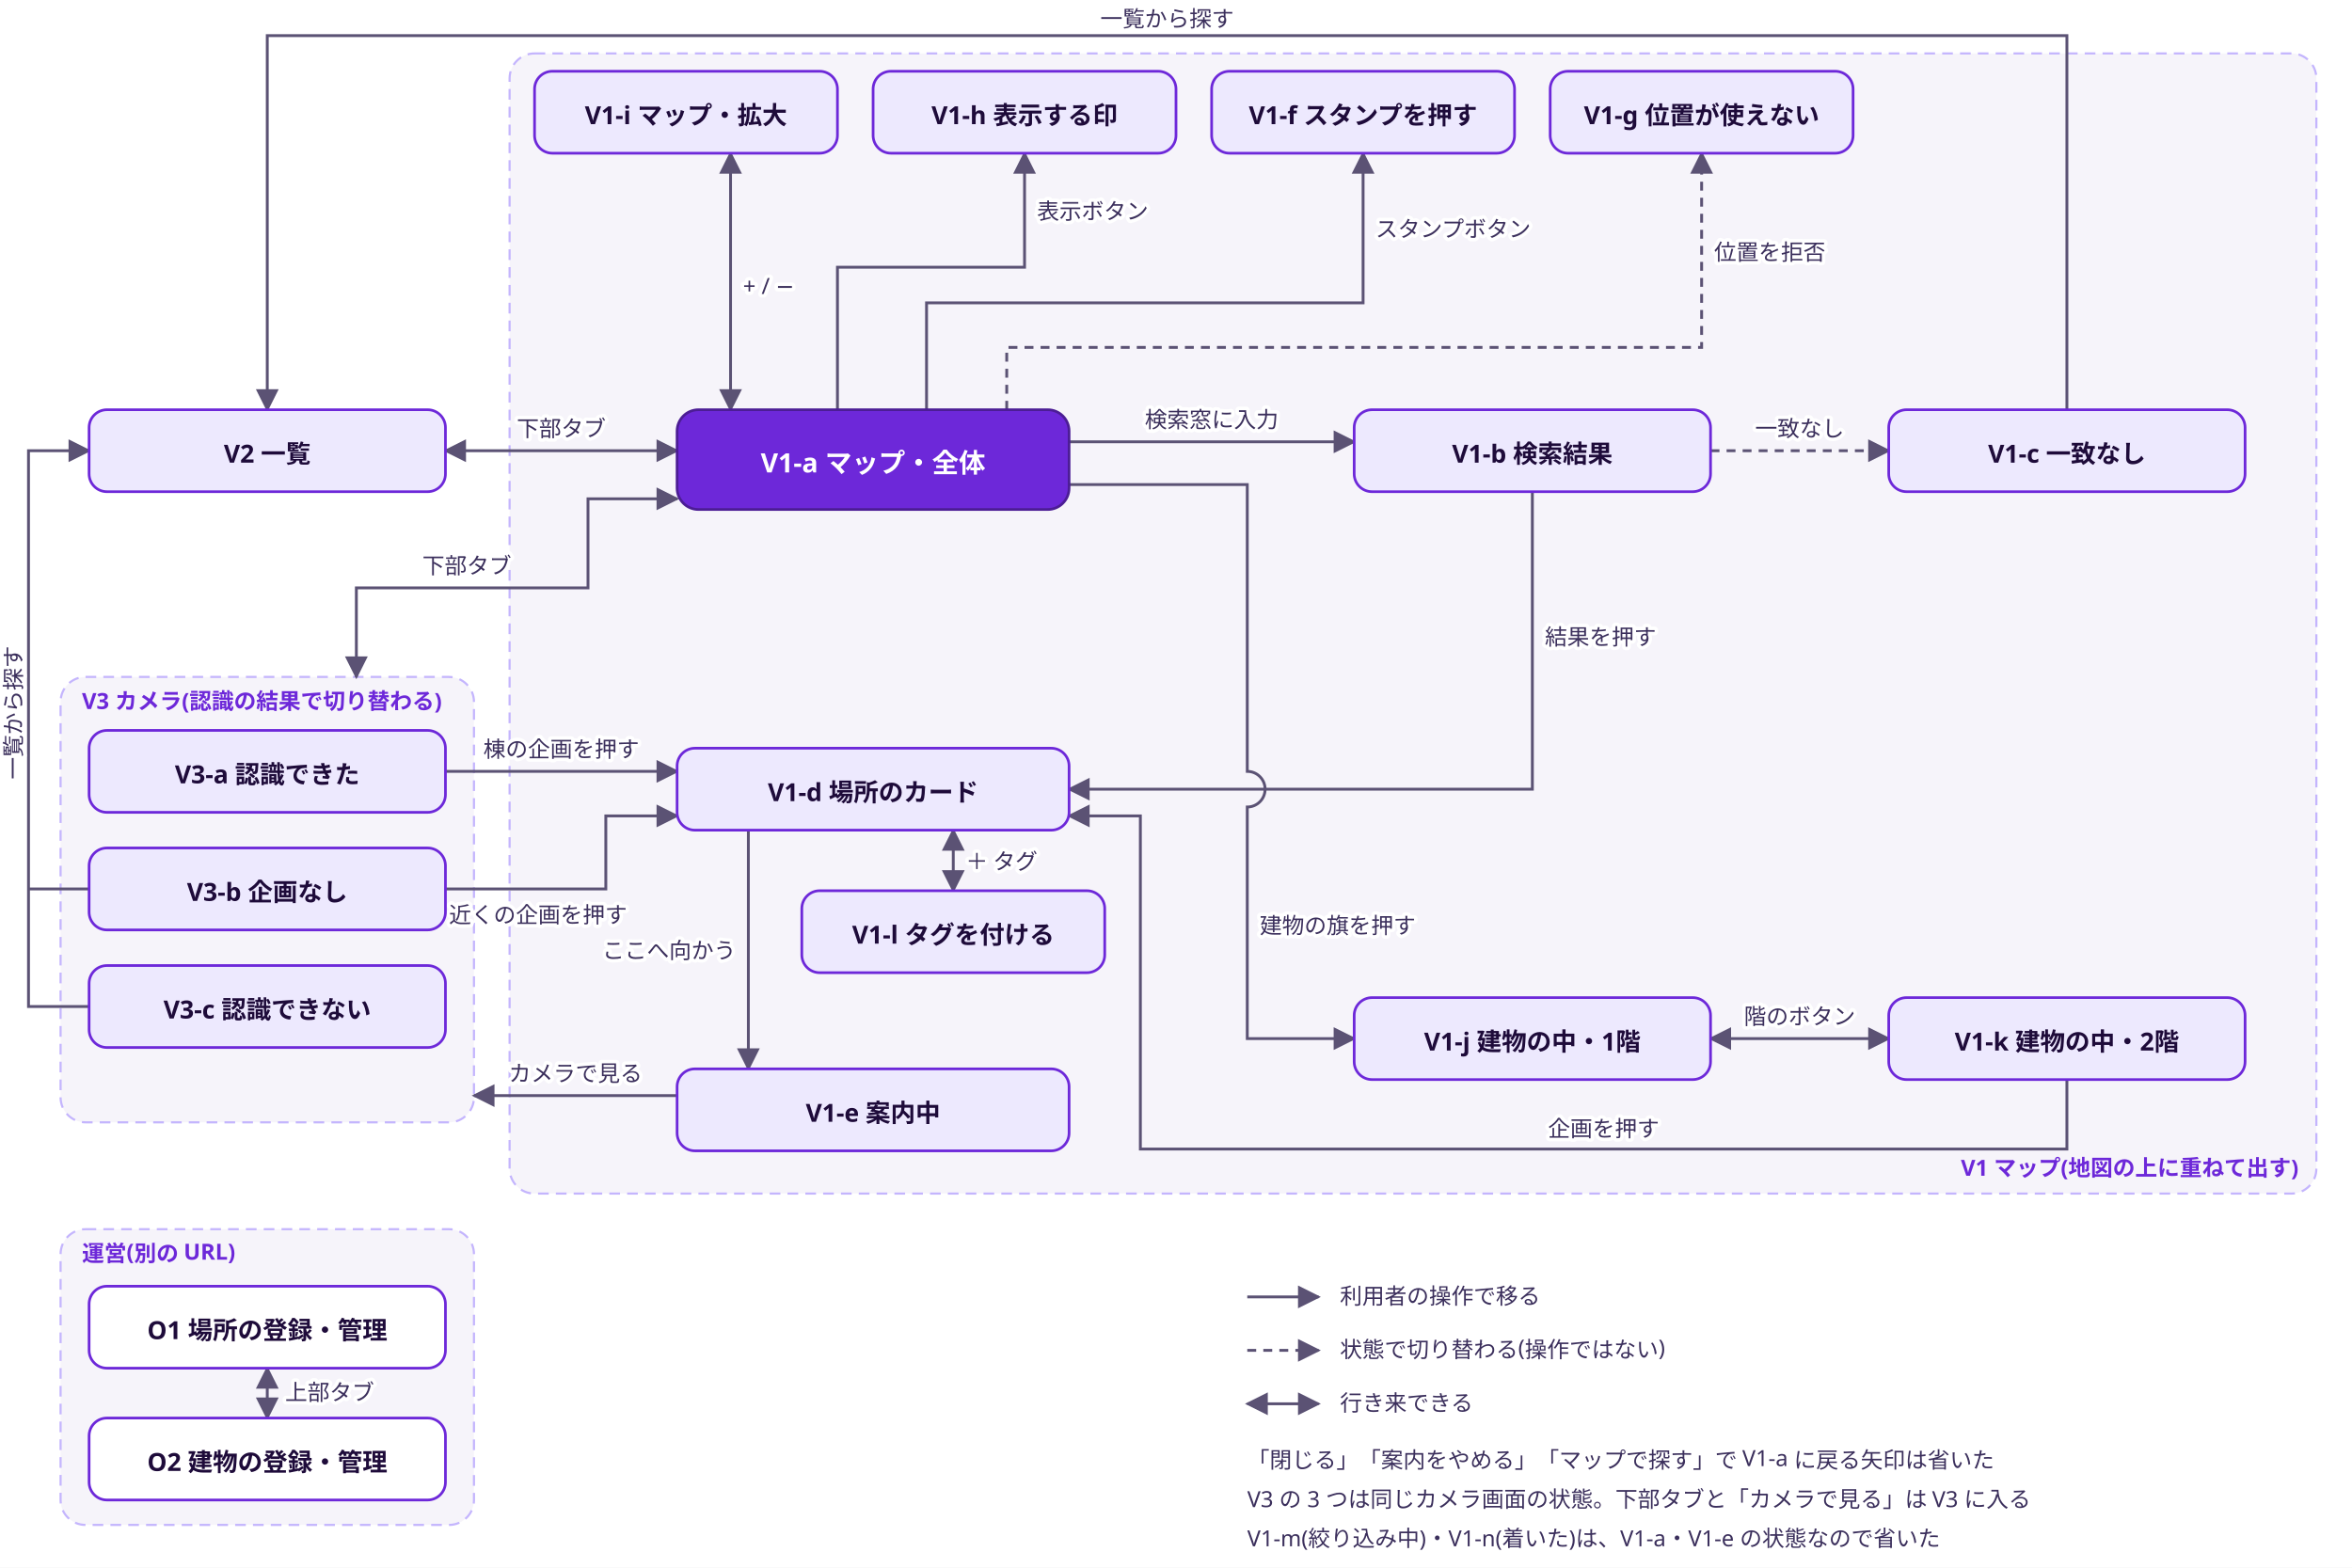
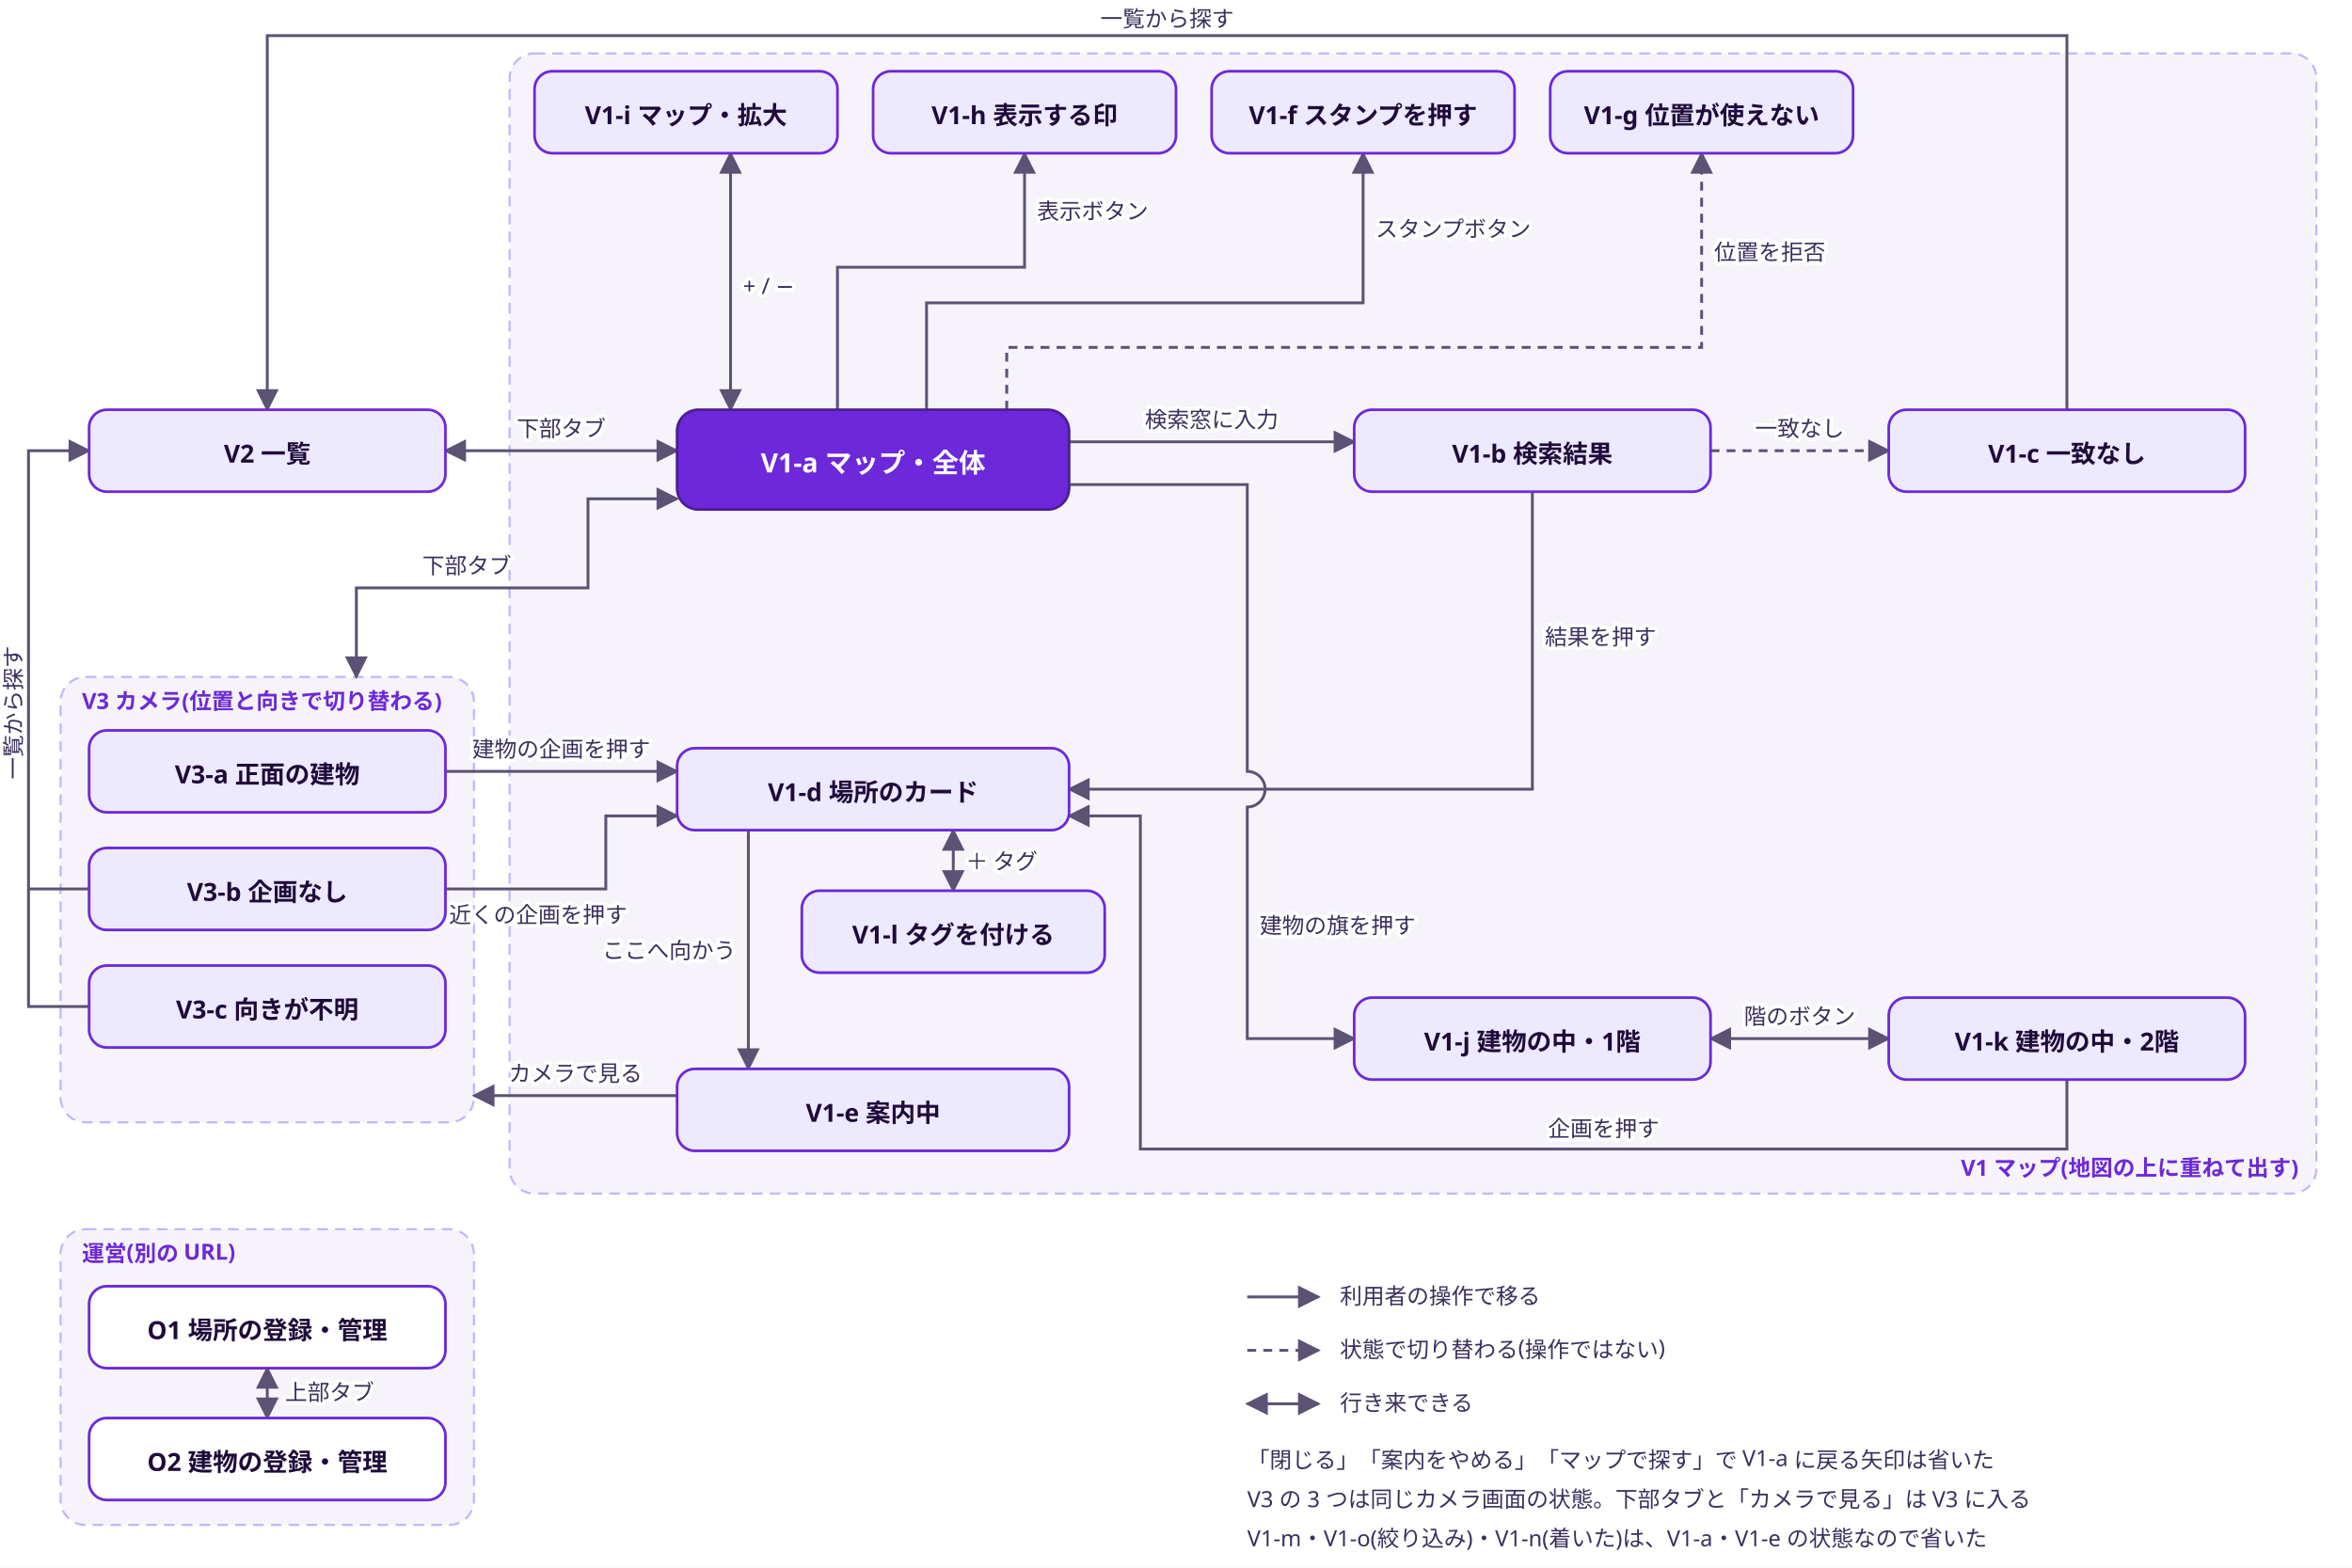
<svg xmlns="http://www.w3.org/2000/svg" width="1320" height="880" viewBox="0 0 1320 880" role="img" aria-label="NAsVI 画面遷移図" font-family="'Noto Sans JP', 'Hiragino Sans', 'Yu Gothic', sans-serif">
  <defs>
    <marker id="a" viewBox="0 0 10 10" refX="9" refY="5" markerWidth="8" markerHeight="8" orient="auto-start-reverse">
      <path d="M0 0L10 5L0 10z" fill="#5b5274" />
    </marker>
    <style>
      .box { fill: #ede9fe; stroke: #6d28d9; stroke-width: 1.5; }
      .hub { fill: #6d28d9; stroke: #4c1d95; stroke-width: 1.5; }
      .op { fill: #ffffff; stroke: #6d28d9; stroke-width: 1.5; }
      .t { font-size: 14px; font-weight: 700; fill: #1e0b3a; text-anchor: middle; dominant-baseline: central; }
      .th { font-size: 15px; font-weight: 800; fill: #ffffff; text-anchor: middle; dominant-baseline: central; }
      .e { fill: none; stroke: #5b5274; stroke-width: 1.6; }
      .d { stroke-dasharray: 5 4; }
      .l { font-size: 12.5px; fill: #3b2f5c; paint-order: stroke; stroke: #ffffff; stroke-width: 4px; stroke-linejoin: round; }
      .lc { text-anchor: middle; }
      .frame { fill: #f6f4fa; stroke: #c4b5fd; stroke-width: 1.2; stroke-dasharray: 6 4; }
      .fl { font-size: 12.5px; font-weight: 700; fill: #6d28d9; }
      .note { font-size: 12.5px; fill: #3b2f5c; }
    </style>
  </defs>
  <rect width="1320" height="880" fill="#ffffff" />
  <rect class="frame" x="286" y="30" width="1014" height="640" rx="14" />
  <text class="fl" x="1290" y="660" text-anchor="end">V1 マップ(地図の上に重ねて出す)</text>
  <rect class="frame" x="34" y="380" width="232" height="250" rx="14" />
-   <text class="fl" x="46" y="398">V3 カメラ(認識の結果で切り替わる)</text>
+   <text class="fl" x="46" y="398">V3 カメラ(位置と向きで切り替わる)</text>
  <rect class="frame" x="34" y="690" width="232" height="166" rx="14" />
  <text class="fl" x="46" y="708">運営(別の URL)</text>
  <path class="e" d="M250 253H380" marker-start="url(#a)" marker-end="url(#a)" />
  <text class="l lc" x="315" y="245">下部タブ</text>
  <path class="e" d="M410 230V86" marker-start="url(#a)" marker-end="url(#a)" />
  <text class="l" x="417" y="165">+ / −</text>
  <path class="e" d="M470 230V150H575V86" marker-end="url(#a)" />
  <text class="l" x="582" y="123">表示ボタン</text>
  <path class="e" d="M520 230V170H765V86" marker-end="url(#a)" />
  <text class="l" x="772" y="133">スタンプボタン</text>
  <path class="e d" d="M565 230V195H955V86" marker-end="url(#a)" />
  <text class="l" x="962" y="146">位置を拒否</text>
  <path class="e" d="M600 248H760" marker-end="url(#a)" />
  <text class="l lc" x="680" y="240">検索窓に入力</text>
  <path class="e d" d="M960 253H1060" marker-end="url(#a)" />
  <text class="l lc" x="1010" y="245">一致なし</text>
  <path class="e" d="M1160 230V20H150V230" marker-end="url(#a)" />
  <text class="l lc" x="655" y="15">一覧から探す</text>
  <path class="e" d="M860 276V443H600" marker-end="url(#a)" />
  <text class="l" x="867" y="362">結果を押す</text>
  <path class="e" d="M600 272H700V433A10 10 0 0 1 700 453V583H760" marker-end="url(#a)" />
  <text class="l" x="707" y="524">建物の旗を押す</text>
  <path class="e" d="M960 583H1060" marker-start="url(#a)" marker-end="url(#a)" />
  <text class="l lc" x="1010" y="575">階のボタン</text>
  <path class="e" d="M1160 606V645H640V458H600" marker-end="url(#a)" />
  <text class="l lc" x="900" y="638">企画を押す</text>
  <path class="e" d="M420 466V600" marker-end="url(#a)" />
  <text class="l" x="413" y="538" text-anchor="end">ここへ向かう</text>
  <path class="e" d="M535 466V500" marker-start="url(#a)" marker-end="url(#a)" />
  <text class="l" x="542" y="488">＋ タグ</text>
  <path class="e" d="M380 615H266" marker-end="url(#a)" />
  <text class="l lc" x="323" y="607">カメラで見る</text>
  <path class="e" d="M250 433H380" marker-end="url(#a)" />
-   <text class="l lc" x="315" y="425">棟の企画を押す</text>
+   <text class="l lc" x="315" y="425">建物の企画を押す</text>
  <path class="e" d="M250 499H340V458H380" marker-end="url(#a)" />
  <text class="l lc" x="302" y="518">近くの企画を押す</text>
  <path class="e" d="M50 565H16V253H50" marker-end="url(#a)" />
  <path class="e" d="M50 499H16" />
  <text class="l lc" x="12" y="400" transform="rotate(-90 12 400)">一覧から探す</text>
  <path class="e" d="M200 380V330H330V280H380" marker-start="url(#a)" marker-end="url(#a)" />
  <text class="l lc" x="262" y="322">下部タブ</text>
  <path class="e" d="M150 768V796" marker-start="url(#a)" marker-end="url(#a)" />
  <text class="l" x="160" y="786">上部タブ</text>
  <rect class="box" x="300" y="40" width="170" height="46" rx="10" />
  <text class="t" x="385" y="63">V1-i マップ・拡大</text>
  <rect class="box" x="490" y="40" width="170" height="46" rx="10" />
  <text class="t" x="575" y="63">V1-h 表示する印</text>
  <rect class="box" x="680" y="40" width="170" height="46" rx="10" />
  <text class="t" x="765" y="63">V1-f スタンプを押す</text>
  <rect class="box" x="870" y="40" width="170" height="46" rx="10" />
  <text class="t" x="955" y="63">V1-g 位置が使えない</text>
  <rect class="box" x="50" y="230" width="200" height="46" rx="10" />
  <text class="t" x="150" y="253">V2 一覧</text>
  <rect class="hub" x="380" y="230" width="220" height="56" rx="12" />
  <text class="th" x="490" y="258">V1-a マップ・全体</text>
  <rect class="box" x="760" y="230" width="200" height="46" rx="10" />
  <text class="t" x="860" y="253">V1-b 検索結果</text>
  <rect class="box" x="1060" y="230" width="200" height="46" rx="10" />
  <text class="t" x="1160" y="253">V1-c 一致なし</text>
  <rect class="box" x="380" y="420" width="220" height="46" rx="10" />
  <text class="t" x="490" y="443">V1-d 場所のカード</text>
  <rect class="box" x="380" y="600" width="220" height="46" rx="10" />
  <text class="t" x="490" y="623">V1-e 案内中</text>
  <rect class="box" x="450" y="500" width="170" height="46" rx="10" />
  <text class="t" x="535" y="523">V1-l タグを付ける</text>
  <rect class="box" x="760" y="560" width="200" height="46" rx="10" />
  <text class="t" x="860" y="583">V1-j 建物の中・1階</text>
  <rect class="box" x="1060" y="560" width="200" height="46" rx="10" />
  <text class="t" x="1160" y="583">V1-k 建物の中・2階</text>
  <rect class="box" x="50" y="410" width="200" height="46" rx="10" />
-   <text class="t" x="150" y="433">V3-a 認識できた</text>
+   <text class="t" x="150" y="433">V3-a 正面の建物</text>
  <rect class="box" x="50" y="476" width="200" height="46" rx="10" />
  <text class="t" x="150" y="499">V3-b 企画なし</text>
  <rect class="box" x="50" y="542" width="200" height="46" rx="10" />
-   <text class="t" x="150" y="565">V3-c 認識できない</text>
+   <text class="t" x="150" y="565">V3-c 向きが不明</text>
  <rect class="op" x="50" y="722" width="200" height="46" rx="10" />
  <text class="t" x="150" y="745">O1 場所の登録・管理</text>
  <rect class="op" x="50" y="796" width="200" height="46" rx="10" />
  <text class="t" x="150" y="819">O2 建物の登録・管理</text>
  <g transform="translate(700 720)">
    <path class="e" d="M0 8H40" marker-end="url(#a)" />
    <text class="note" x="52" y="12">利用者の操作で移る</text>
    <path class="e d" d="M0 38H40" marker-end="url(#a)" />
    <text class="note" x="52" y="42">状態で切り替わる(操作ではない)</text>
    <path class="e" d="M0 68H40" marker-start="url(#a)" marker-end="url(#a)" />
    <text class="note" x="52" y="72">行き来できる</text>
    <text class="note" x="0" y="104">「閉じる」「案内をやめる」「マップで探す」で V1-a に戻る矢印は省いた</text>
    <text class="note" x="0" y="126">V3 の 3 つは同じカメラ画面の状態。下部タブと「カメラで見る」は V3 に入る</text>
-     <text class="note" x="0" y="148">V1-m(絞り込み中)・V1-n(着いた)は、V1-a・V1-e の状態なので省いた</text>
+     <text class="note" x="0" y="148">V1-m・V1-o(絞り込み)・V1-n(着いた)は、V1-a・V1-e の状態なので省いた</text>
  </g>
</svg>
